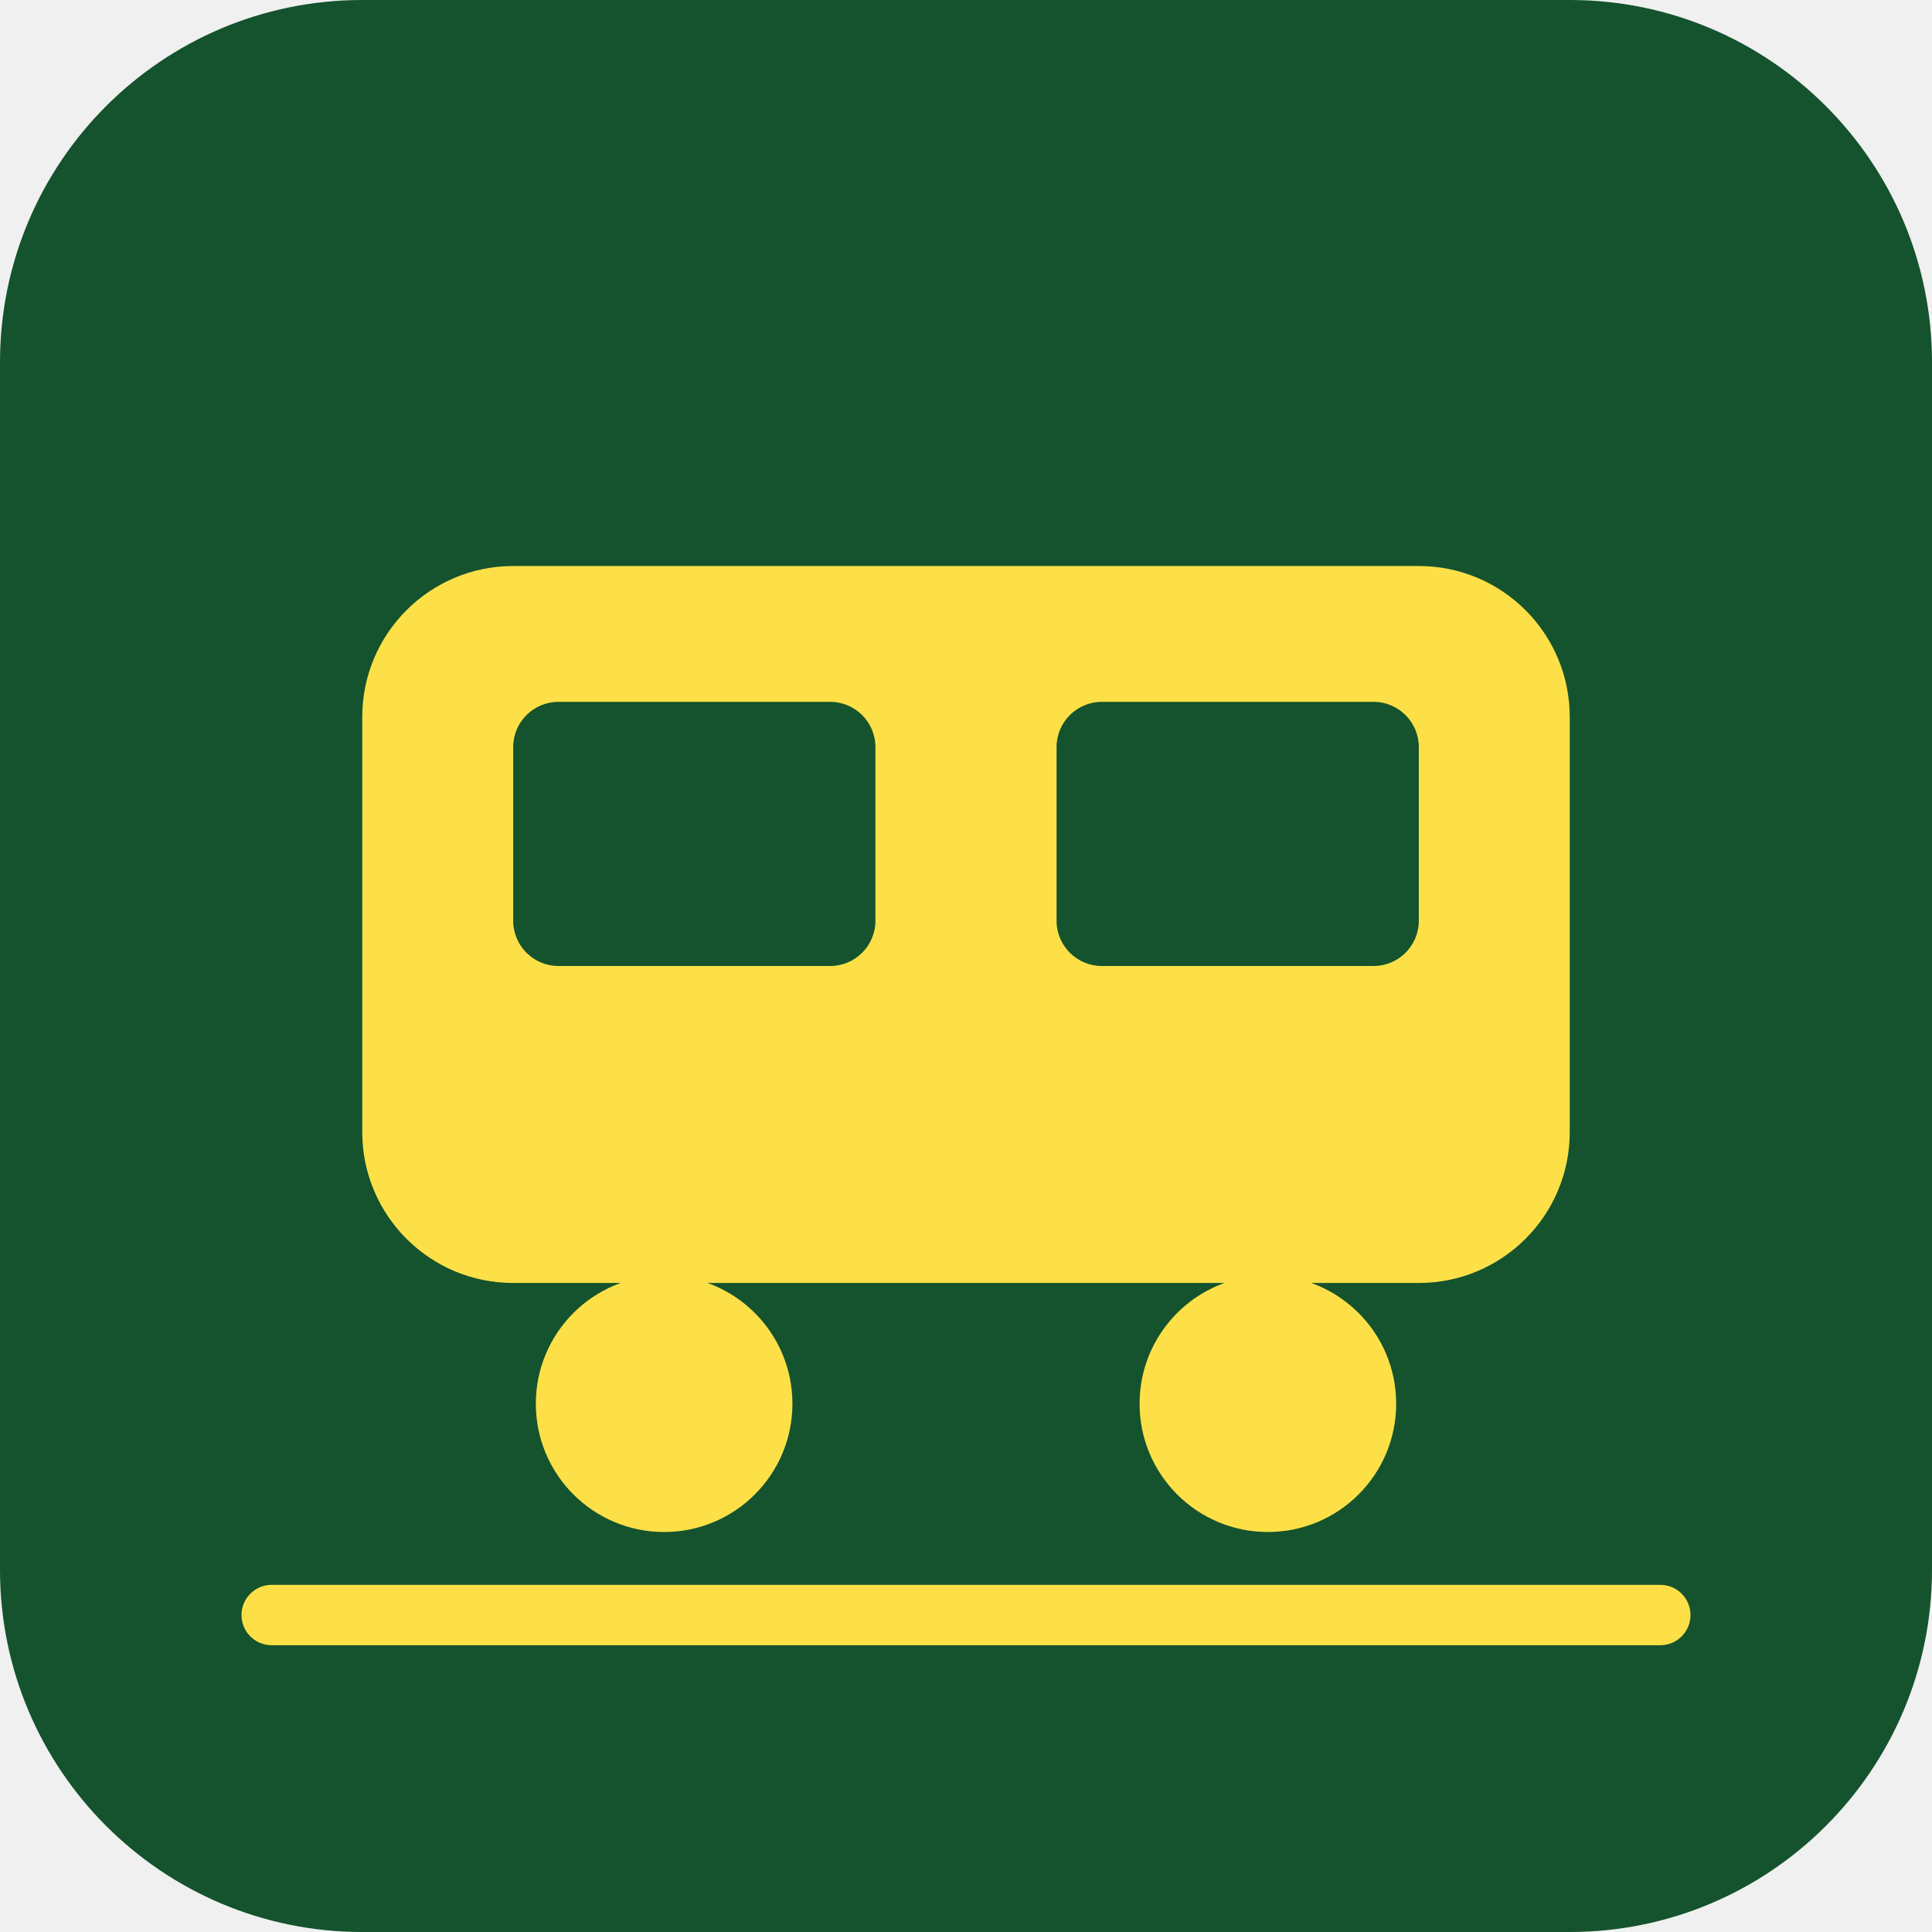
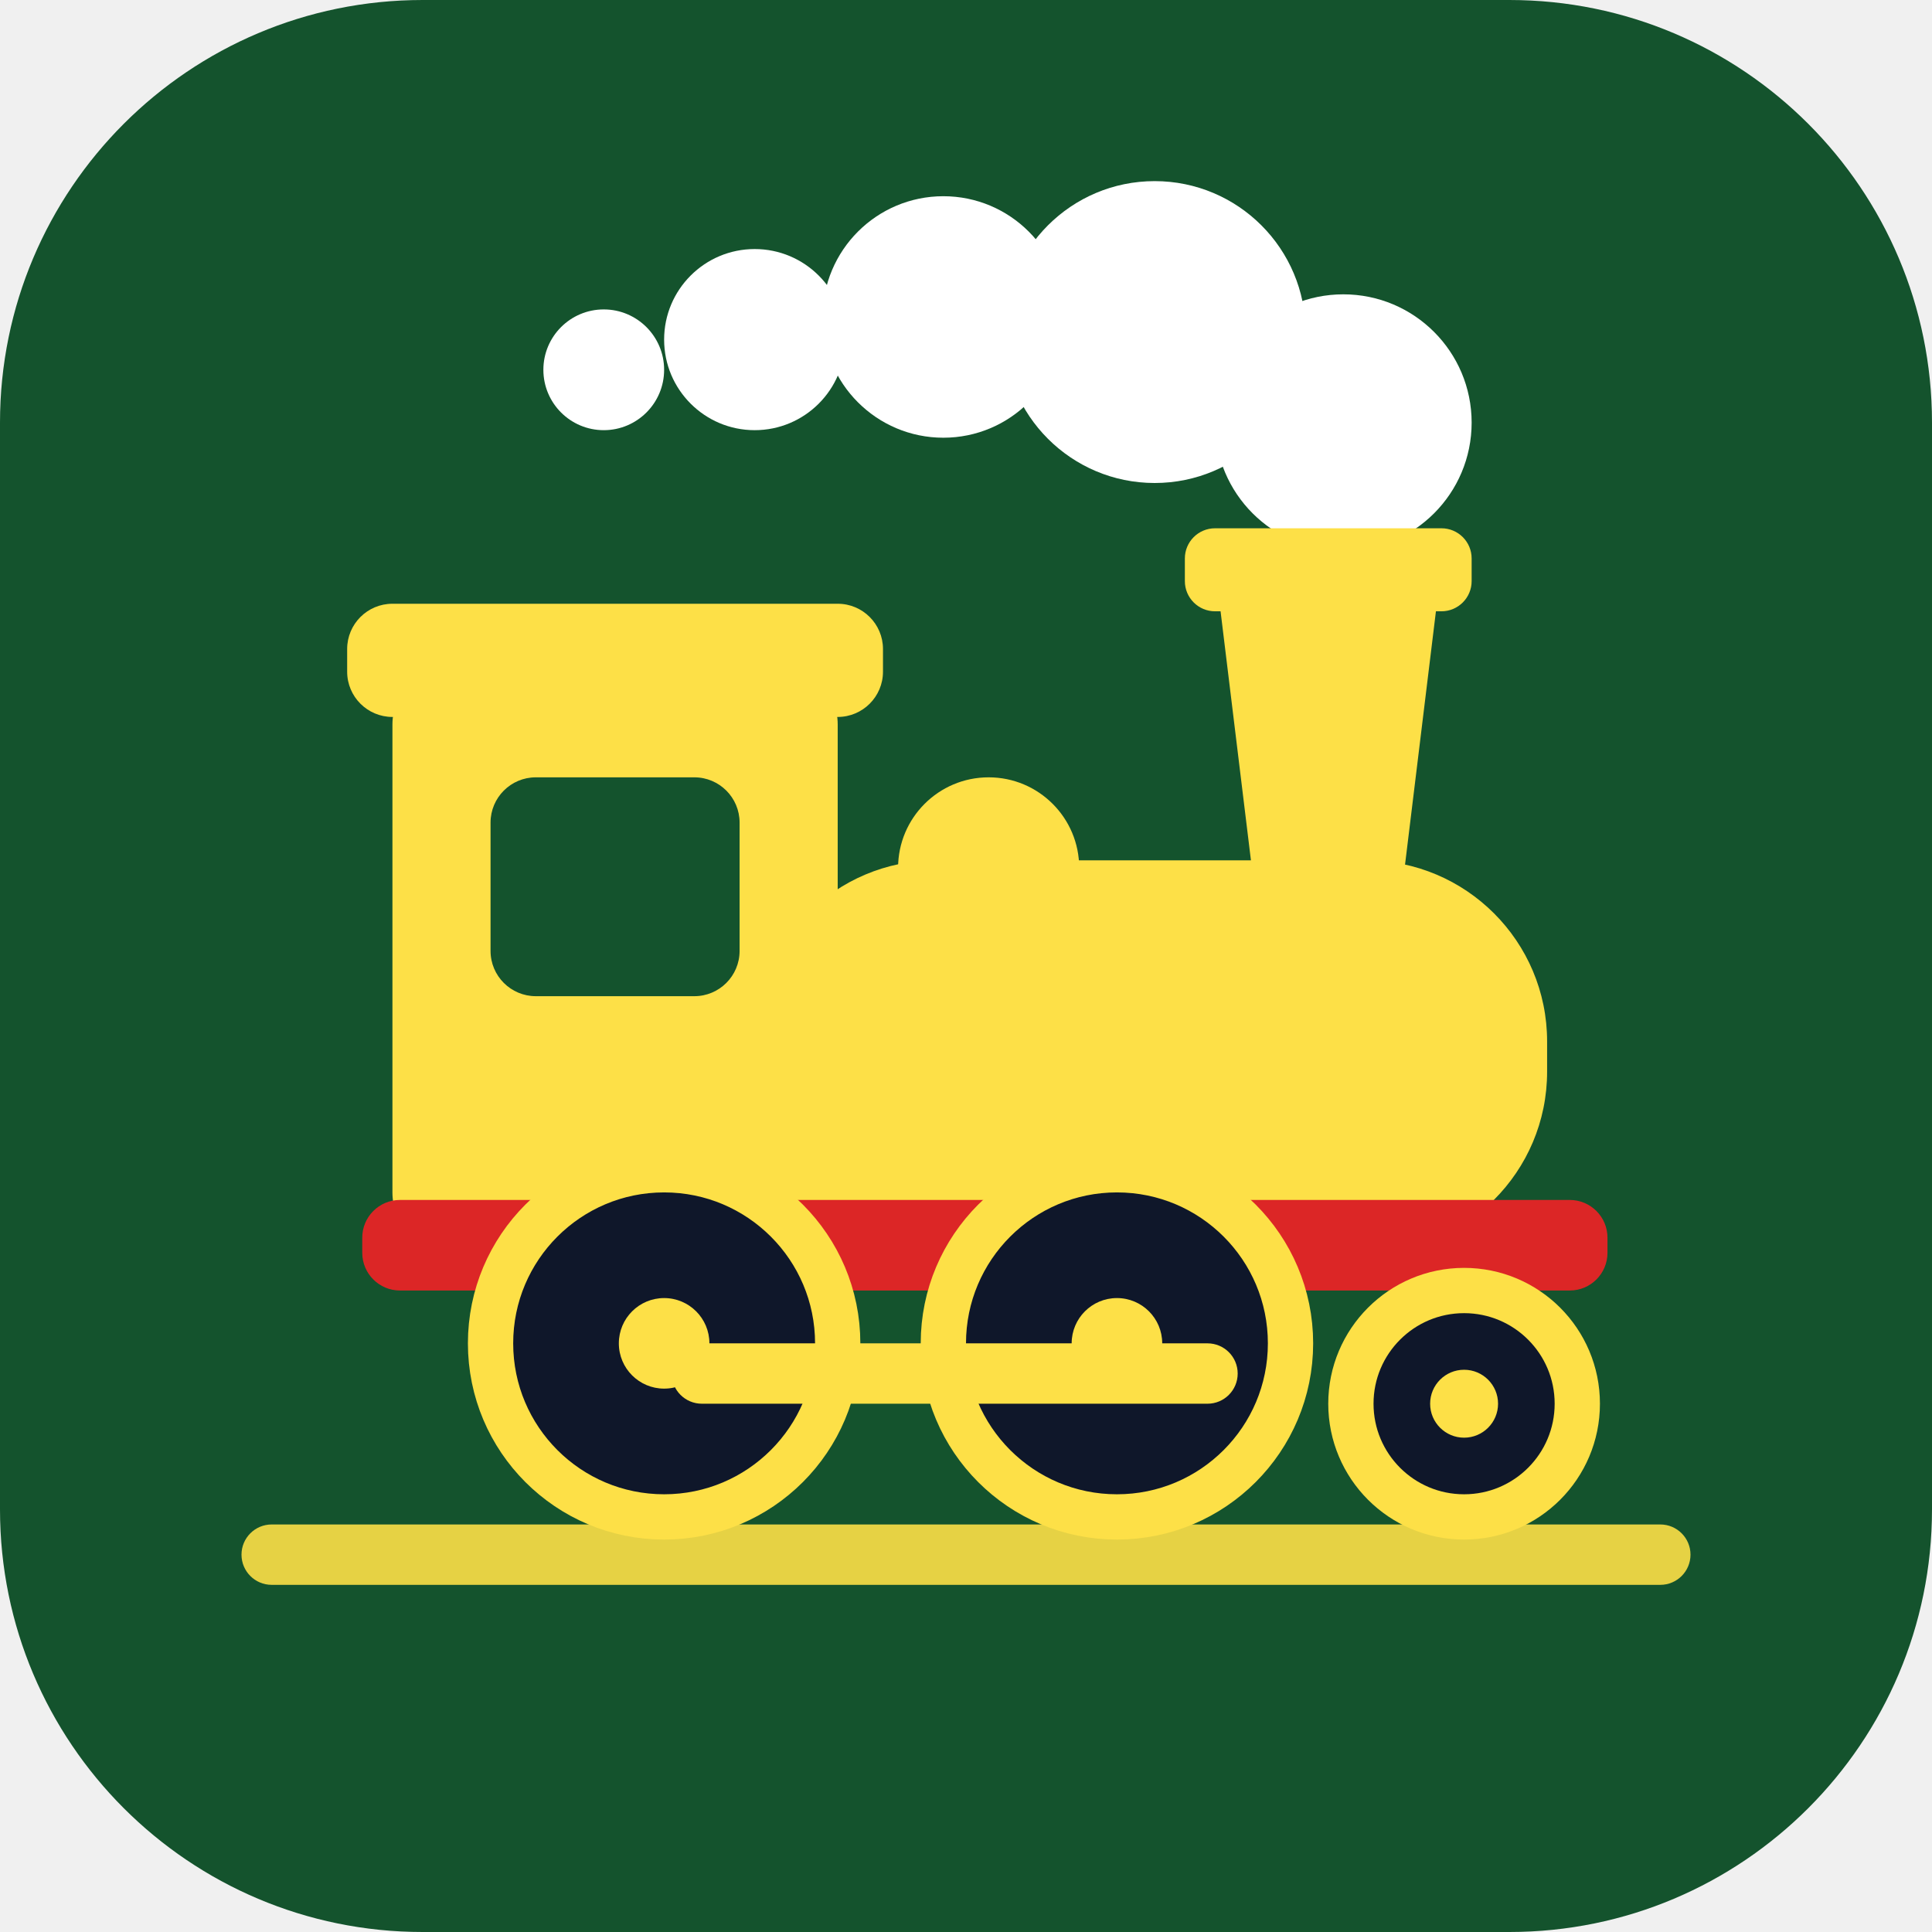
<svg xmlns="http://www.w3.org/2000/svg" viewBox="0 0 512 512">
-   <rect width="512" height="512" rx="96" fill="#14532d" />
-   <rect x="96" y="150" width="320" height="190" rx="40" fill="#fde047" />
-   <rect x="136" y="186" width="96" height="70" rx="12" fill="#14532d" />
-   <rect x="280" y="186" width="96" height="70" rx="12" fill="#14532d" />
-   <circle cx="176" cy="372" r="34" fill="#fde047" />
-   <circle cx="336" cy="372" r="34" fill="#fde047" />
-   <rect x="64" y="420" width="384" height="16" rx="8" fill="#fde047" />
+   <rect width="512" height="512" rx="112" fill="#14532d" />
+   <g fill="#fff">
+     <circle cx="356" cy="112" r="34" />
+     <circle cx="306" cy="88" r="40" />
+     <circle cx="250" cy="84" r="32" />
+     <circle cx="200" cy="90" r="24" />
+     <circle cx="160" cy="98" r="16" />
+   </g>
+   <rect x="64" y="404" width="384" height="16" rx="8" fill="#fde047" opacity=".9" />
+   <path d="M332 232 L322 150 H382 L372 232 Z" fill="#fde047" />
+   <rect x="314" y="140" width="76" height="22" rx="8" fill="#fde047" />
+   <rect x="200" y="228" width="210" height="104" rx="48" fill="#fde047" />
+   <circle cx="262" cy="230" r="24" fill="#fde047" />
+   <rect x="104" y="176" width="118" height="156" rx="16" fill="#fde047" />
+   <rect x="92" y="160" width="142" height="30" rx="12" fill="#fde047" />
+   <rect x="130" y="206" width="66" height="58" rx="12" fill="#14532d" />
+   <rect x="96" y="318" width="330" height="24" rx="10" fill="#dc2626" />
+   <g fill="#0f172a" stroke="#fde047" stroke-width="12">
+     <circle cx="176" cy="356" r="46" />
+     <circle cx="296" cy="356" r="46" />
+     <circle cx="388" cy="372" r="30" />
+   </g>
+   <g fill="#fde047">
+     <circle cx="176" cy="356" r="12" />
+     <circle cx="296" cy="356" r="12" />
+     <circle cx="388" cy="372" r="9" />
+   </g>
+   <rect x="166" y="346" width="150" height="16" rx="8" fill="#fde047" transform="translate(12 10)" />
</svg>
